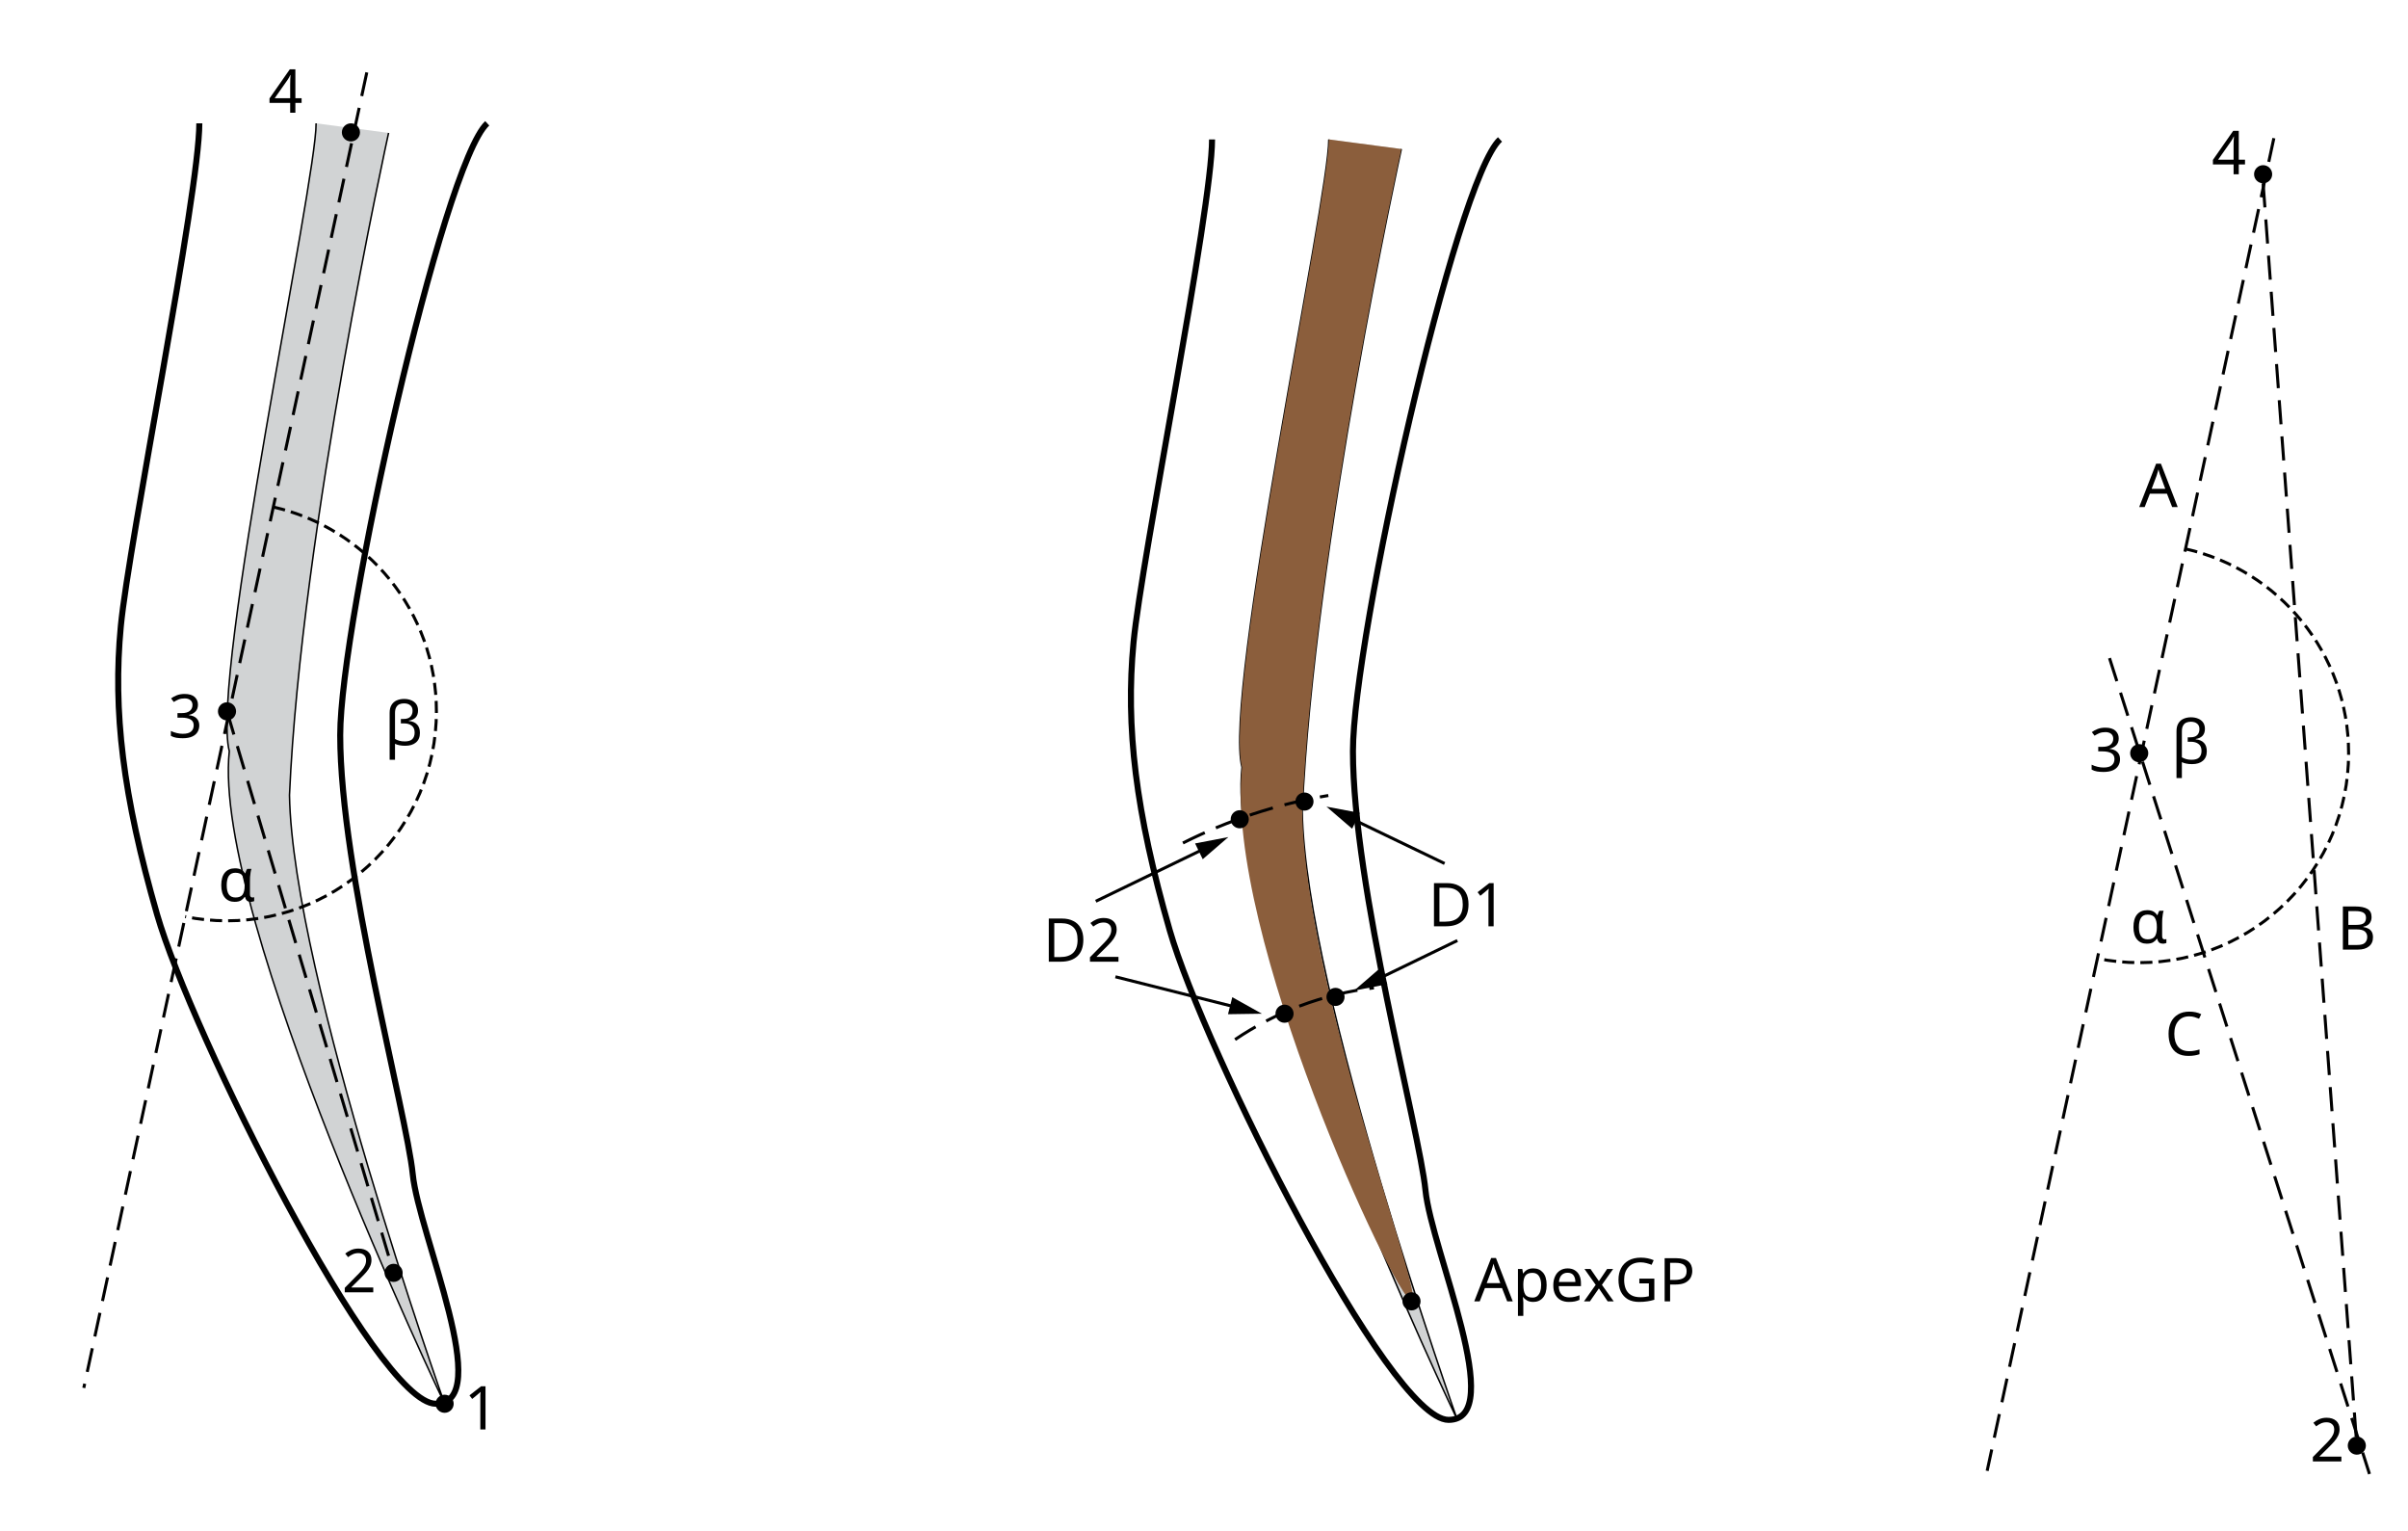
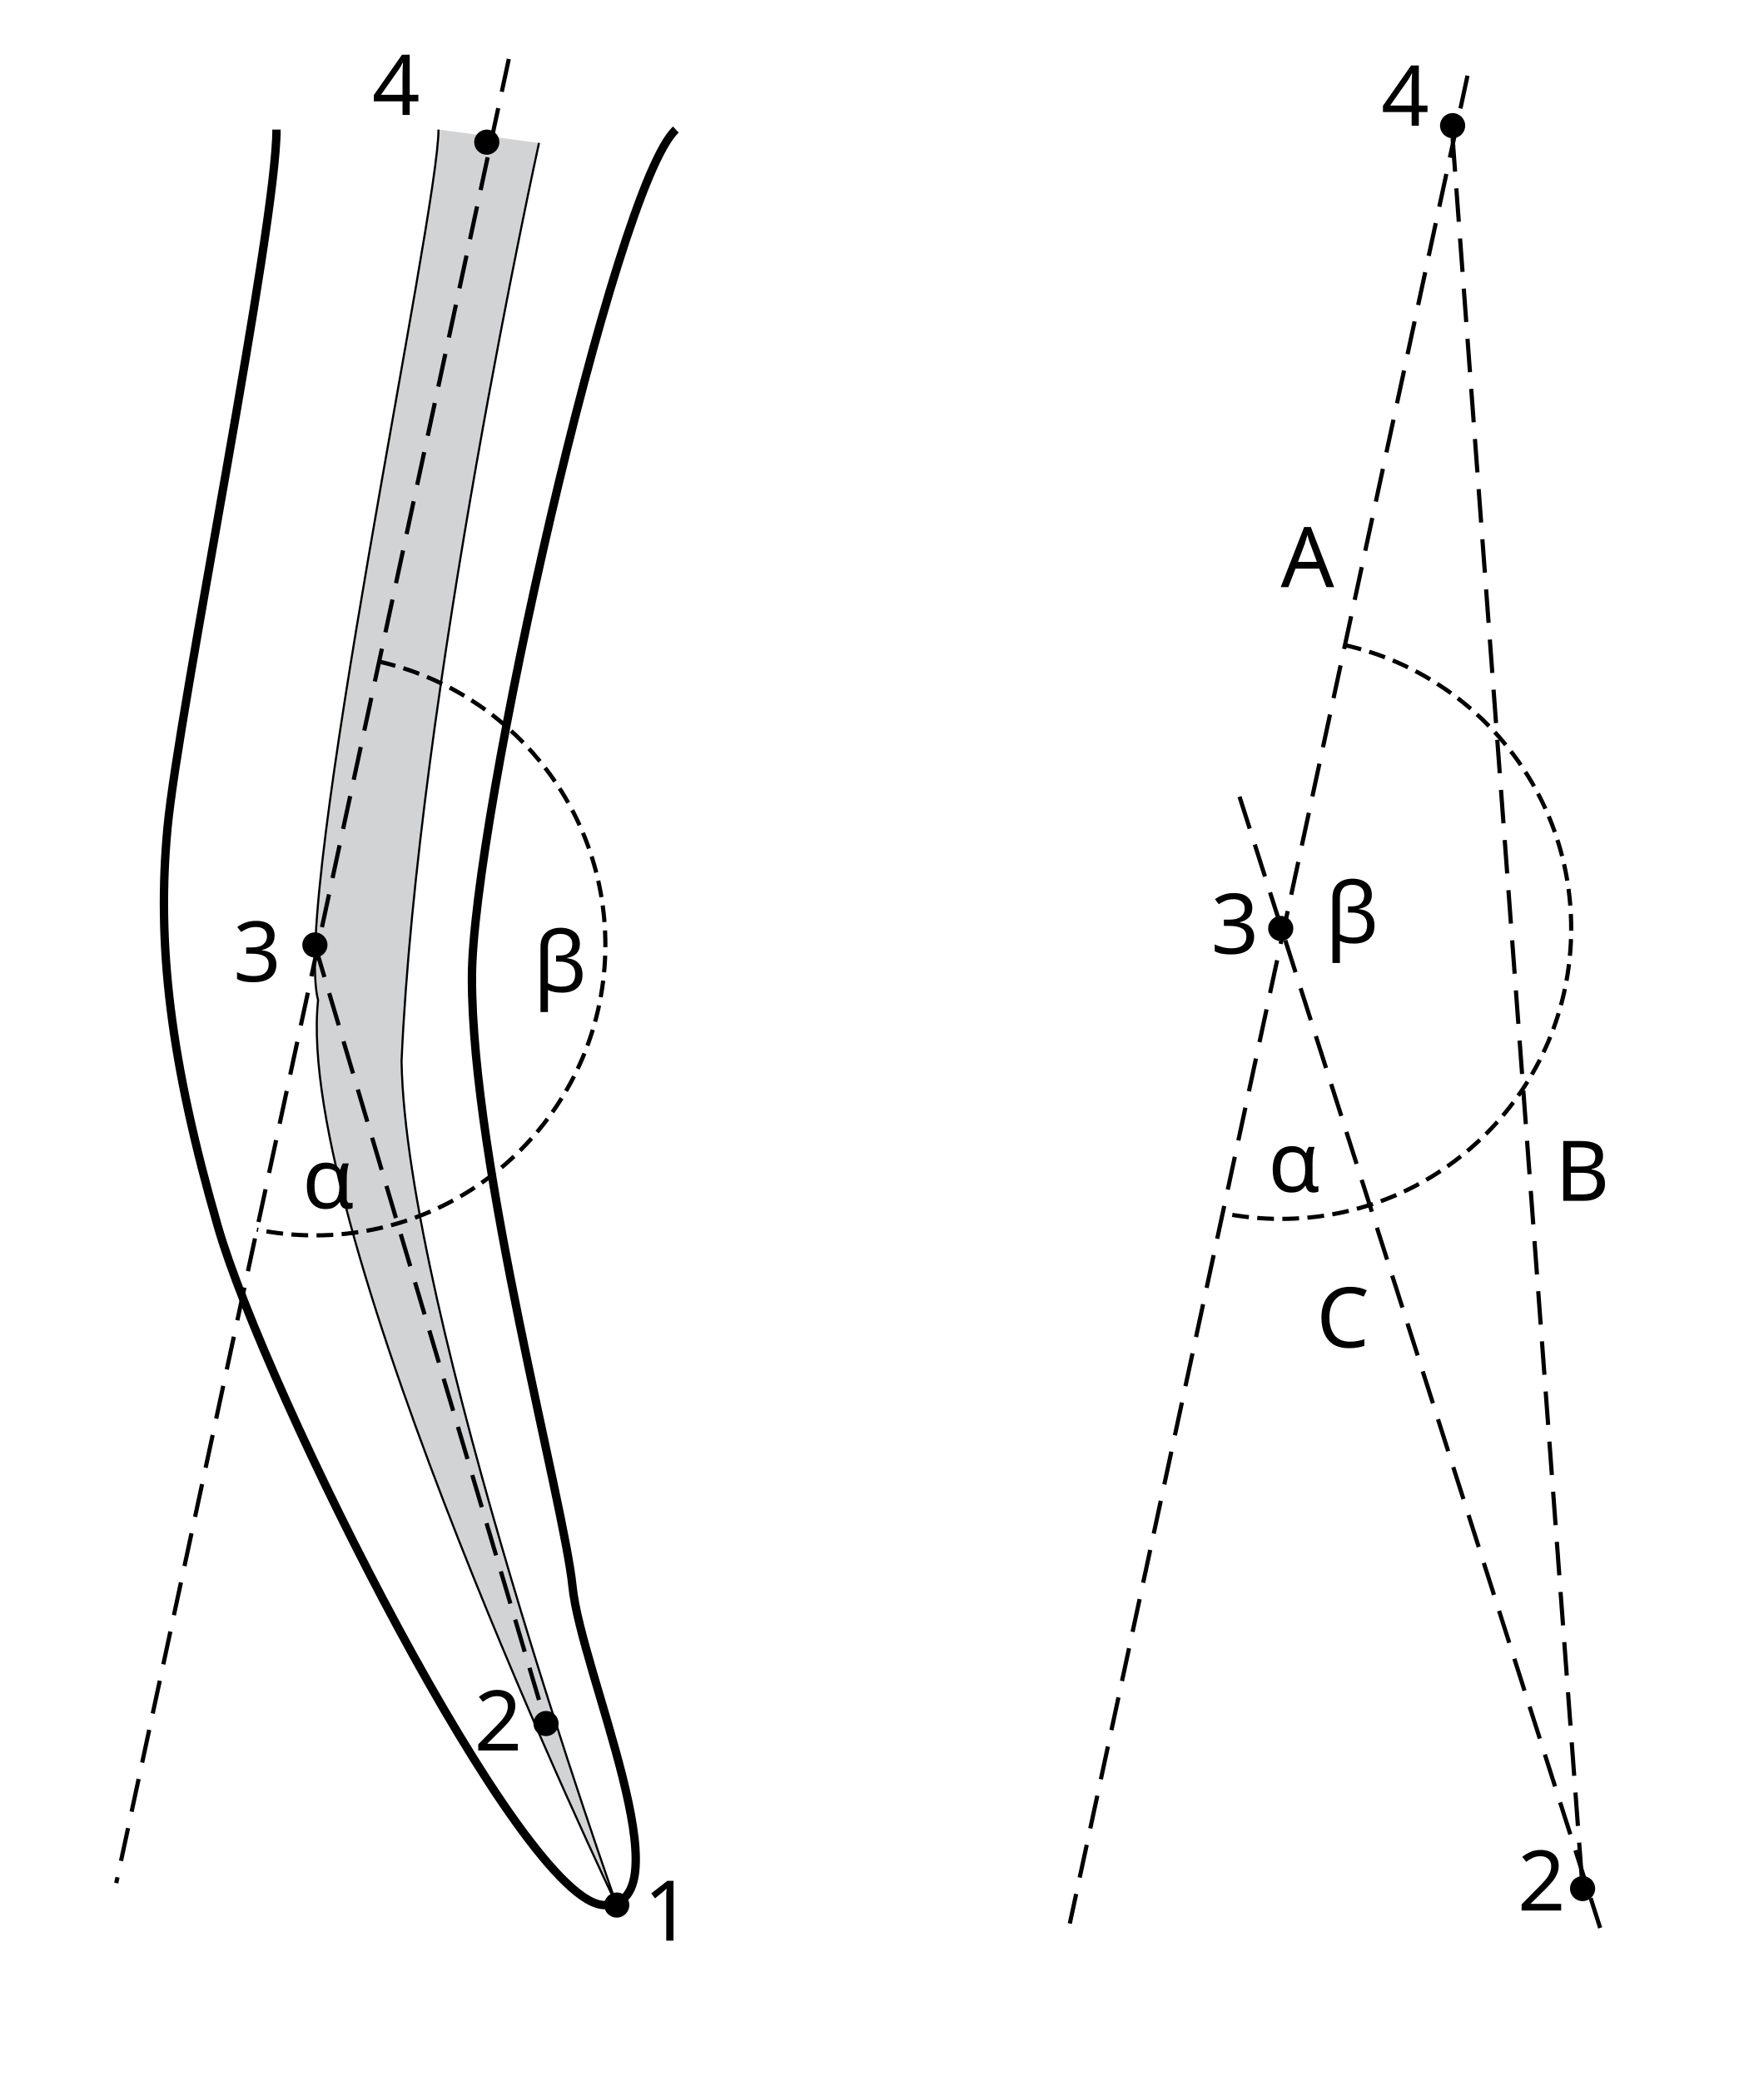
- <svg xmlns="http://www.w3.org/2000/svg" xmlns:xlink="http://www.w3.org/1999/xlink" version="1.1" id="Layer_1" x="0px" y="0px" width="398.667px" height="253.333px" viewBox="0 0 398.667 253.333" enable-background="new 0 0 398.667 253.333" xml:space="preserve">
-   <g>
-     <defs>
+ <svg xmlns="http://www.w3.org/2000/svg" xmlns:xlink="http://www.w3.org/1999/xlink" version="1.1" id="Layer_1" x="0px" y="0px" width="210.536" height="248.391" viewBox="0 0 210.536 248.391" enable-background="new 0 0 398.667 253.333" xml:space="preserve">
+   <defs id="defs167">
+     <defs id="defs33">
+       <rect id="SVGID_5_" width="398.667" height="253.333" x="0" y="0" />
+     </defs>
+     <clipPath id="SVGID_6_">
+       <use xlink:href="#SVGID_5_" overflow="visible" id="use35" />
+     </clipPath>
+     <defs id="defs11">
+       <rect id="SVGID_3_" width="398.667" height="253.333" x="0" y="0" />
+     </defs>
+     <clipPath id="SVGID_4_">
+       <use xlink:href="#SVGID_3_" overflow="visible" id="use13" />
+     </clipPath>
+     <defs id="defs73">
+       <rect id="SVGID_7_" width="398.667" height="253.333" x="0" y="0" />
+     </defs>
+     <clipPath id="SVGID_8_">
+       <use xlink:href="#SVGID_7_" overflow="visible" id="use75" />
+     </clipPath>
+     <defs id="defs91">
+       <rect id="SVGID_9_" width="398.667" height="253.333" x="0" y="0" />
+     </defs>
+     <clipPath id="SVGID_10_">
+       <use xlink:href="#SVGID_9_" overflow="visible" id="use93" />
+     </clipPath>
+   </defs>
+   <g id="g8" transform="translate(0,-4.942153)">
+     <defs id="defs3">
      <rect id="SVGID_1_" x="149.666" y="48.613" width="249" height="204.72" />
    </defs>
    <clipPath id="SVGID_2_">
-       <use xlink:href="#SVGID_1_" overflow="visible" />
+       <use xlink:href="#SVGID_1_" overflow="visible" id="use5" />
    </clipPath>
  </g>
-   <g>
-     <defs>
-       <rect id="SVGID_3_" width="398.667" height="253.333" />
-     </defs>
-     <clipPath id="SVGID_4_">
-       <use xlink:href="#SVGID_3_" overflow="visible" />
-     </clipPath>
-     <path clip-path="url(#SVGID_4_)" fill="#D1D3D4" d="M52.333,20.41c0.051,9.672-17.525,91.702-14.371,103.92   c-2.912,27.471,35.649,108.003,35.649,108.003S48.45,161.609,47.926,131.606C49.856,87.829,64.333,22,64.333,22" />
-     <path clip-path="url(#SVGID_4_)" fill="none" stroke="#000000" stroke-width="0.25" stroke-miterlimit="10" d="M52.333,20.41   c0.051,9.672-17.525,91.702-14.371,103.92c-2.912,27.471,35.649,108.003,35.649,108.003S48.45,161.609,47.926,131.606   C49.856,87.829,64.333,22,64.333,22" />
-     <path clip-path="url(#SVGID_4_)" fill="none" stroke="#000000" stroke-miterlimit="10" d="M33,20.41   C33,32,21.333,89.667,20,103.667s0.333,28,6,47.667s36.3,81,46.15,81s-2.817-28-3.817-38s-12.008-50.334-12.008-72.667   c0-18.667,17.008-94.514,24.342-101.257" />
+   <g id="g1904" transform="translate(0,-4.942153)">
+     <path clip-path="url(#SVGID_4_)" fill="#d1d3d4" d="m 52.333,20.41 c 0.051,9.672 -17.525,91.702 -14.371,103.92 -2.912,27.471 35.649,108.003 35.649,108.003 0,0 -25.161,-70.724 -25.685,-100.727 C 49.856,87.829 64.333,22 64.333,22" id="path16" />
+     <path clip-path="url(#SVGID_4_)" fill="none" stroke="#000000" stroke-width="0.25" stroke-miterlimit="10" d="m 52.333,20.41 c 0.051,9.672 -17.525,91.702 -14.371,103.92 -2.912,27.471 35.649,108.003 35.649,108.003 0,0 -25.161,-70.724 -25.685,-100.727 C 49.856,87.829 64.333,22 64.333,22" id="path18" />
+     <path clip-path="url(#SVGID_4_)" fill="none" stroke="#000000" stroke-miterlimit="10" d="M 33,20.41 C 33,32 21.333,89.667 20,103.667 c -1.333,14 0.333,28 6,47.667 5.667,19.667 36.3,81 46.15,81 9.85,0 -2.817,-28 -3.817,-38 -1,-10 -12.008,-50.334 -12.008,-72.667 C 56.325,103 73.333,27.153 80.667,20.41" id="path20" />
+     <text transform="translate(44.4165,18.6597)" font-family="ArialMT" font-size="10px" id="text24">4</text>
+     <text transform="translate(27.8364,122.0898)" font-family="ArialMT" font-size="10px" id="text28">3</text>
+     <path clip-path="url(#SVGID_6_)" d="m 39.083,117.733 c 0,0.828 -0.672,1.5 -1.5,1.5 -0.828,0 -1.5,-0.672 -1.5,-1.5 0,-0.828 0.672,-1.5 1.5,-1.5 0.828,0 1.5,0.672 1.5,1.5" id="path46" />
+     <path clip-path="url(#SVGID_6_)" d="m 75.111,232.333 c 0,0.828 -0.672,1.5 -1.5,1.5 -0.828,0 -1.5,-0.672 -1.5,-1.5 0,-0.828 0.672,-1.5 1.5,-1.5 0.828,0 1.5,0.672 1.5,1.5" id="path48" />
+     <path clip-path="url(#SVGID_6_)" d="m 66.667,210.666 c 0,0.828 -0.672,1.5 -1.5,1.5 -0.828,0 -1.5,-0.672 -1.5,-1.5 0,-0.828 0.672,-1.5 1.5,-1.5 0.828,0 1.5,0.672 1.5,1.5" id="path52" />
+     <path clip-path="url(#SVGID_6_)" d="m 59.598,21.91 c 0,0.828 -0.672,1.5 -1.5,1.5 -0.828,0 -1.5,-0.672 -1.5,-1.5 0,-0.828 0.672,-1.5 1.5,-1.5 0.827,0 1.5,0.672 1.5,1.5" id="path62" />
+     <text transform="translate(76.8335,236.583)" font-family="ArialMT" font-size="10px" id="text66">1</text>
+     <text transform="translate(56.5938,213.8828)" font-family="ArialMT" font-size="10px" id="text68">2</text>
+     <line clip-path="url(#SVGID_8_)" fill="none" stroke="#000000" stroke-width="0.5" stroke-miterlimit="10" stroke-dasharray="4, 2" x1="60.729" y1="11.984" x2="13.873" y2="229.711" id="line78" />
+     <line clip-path="url(#SVGID_8_)" fill="none" stroke="#000000" stroke-width="0.5" stroke-miterlimit="10" stroke-dasharray="4, 2" x1="37.583" y1="117.733" x2="65.167" y2="210.666" id="line80" />
+     <path clip-path="url(#SVGID_8_)" fill="none" stroke="#000000" stroke-width="0.5" stroke-miterlimit="10" stroke-dasharray="2, 1" d="m 45.249,83.917 c 15.458,3.489 27.002,17.304 27.002,33.816 0,19.146 -15.521,34.667 -34.667,34.667 -2.371,0 -4.687,-0.237 -6.925,-0.691" id="path82" />
+     <text transform="translate(36.0835,149.167)" font-family="ArialMT" font-size="10px" id="text86">α</text>
+     <text transform="translate(63.6636,123.3364)" font-family="ArialMT" font-size="10px" id="text88">β</text>
  </g>
-   <text transform="matrix(1 0 0 1 44.4165 18.6597)" font-family="'ArialMT'" font-size="10">4</text>
-   <text transform="matrix(1 0 0 1 366.166 28.8398)" font-family="'ArialMT'" font-size="10">4</text>
-   <text transform="matrix(1 0 0 1 27.8364 122.0898)" font-family="'ArialMT'" font-size="10">3</text>
-   <text transform="matrix(1 0 0 1 345.8369 127.6699)" font-family="'ArialMT'" font-size="10">3</text>
-   <g>
-     <defs>
-       <rect id="SVGID_5_" width="398.667" height="253.333" />
-     </defs>
-     <clipPath id="SVGID_6_">
-       <use xlink:href="#SVGID_5_" overflow="visible" />
-     </clipPath>
-     <path clip-path="url(#SVGID_6_)" fill="#D1D3D4" d="M220,23.076c0.051,9.672-17.525,91.702-14.371,103.92   c-2.912,27.471,35.649,108.003,35.649,108.003s-25.161-70.723-25.686-100.726C217.523,90.495,232,24.666,232,24.666" />
-     <path clip-path="url(#SVGID_6_)" fill="none" stroke="#000000" stroke-width="0.25" stroke-miterlimit="10" d="M220,23.076   c0.051,9.672-17.525,91.702-14.371,103.92c-2.912,27.471,35.649,108.003,35.649,108.003s-25.161-70.723-25.686-100.726   C217.523,90.495,232,24.666,232,24.666" />
-     <path clip-path="url(#SVGID_6_)" fill="none" stroke="#000000" stroke-miterlimit="10" d="M200.667,23.076   c0,11.59-11.667,69.257-13,83.257s0.333,28,6,47.666c5.667,19.667,36.3,81,46.15,81c9.851,0-2.816-28-3.816-38   s-12.008-50.333-12.008-72.666c0-18.667,17.008-94.514,24.342-101.257" />
-     <path clip-path="url(#SVGID_6_)" fill="#8B5E3C" d="M220,23.076c0.051,9.672-17.525,91.702-14.371,103.92   c-2.912,27.471,25.211,87.562,28.062,88.385c2.849,0.824-17.573-51.104-18.098-81.107C217.523,90.495,232,24.666,232,24.666" />
-     <path clip-path="url(#SVGID_6_)" d="M39.083,117.733c0,0.828-0.672,1.5-1.5,1.5s-1.5-0.672-1.5-1.5s0.672-1.5,1.5-1.5   S39.083,116.905,39.083,117.733" />
-     <path clip-path="url(#SVGID_6_)" d="M75.111,232.333c0,0.828-0.672,1.5-1.5,1.5s-1.5-0.672-1.5-1.5s0.672-1.5,1.5-1.5   S75.111,231.505,75.111,232.333" />
-     <path clip-path="url(#SVGID_6_)" d="M235.189,215.381c0,0.828-0.672,1.5-1.5,1.5s-1.5-0.672-1.5-1.5s0.672-1.5,1.5-1.5   S235.189,214.553,235.189,215.381" />
-     <path clip-path="url(#SVGID_6_)" d="M66.667,210.666c0,0.828-0.672,1.5-1.5,1.5c-0.828,0-1.5-0.672-1.5-1.5s0.672-1.5,1.5-1.5   C65.995,209.166,66.667,209.838,66.667,210.666" />
-     <path clip-path="url(#SVGID_6_)" d="M222.606,164.998c0,0.828-0.672,1.5-1.5,1.5s-1.5-0.672-1.5-1.5s0.672-1.5,1.5-1.5   S222.606,164.17,222.606,164.998" />
-     <path clip-path="url(#SVGID_6_)" d="M214.167,167.776c0,0.828-0.672,1.5-1.5,1.5s-1.5-0.672-1.5-1.5s0.672-1.5,1.5-1.5   S214.167,166.948,214.167,167.776" />
-     <path clip-path="url(#SVGID_6_)" d="M217.468,132.666c0,0.828-0.672,1.5-1.5,1.5s-1.5-0.672-1.5-1.5s0.672-1.5,1.5-1.5   S217.468,131.838,217.468,132.666" />
-     <path clip-path="url(#SVGID_6_)" d="M206.75,135.594c0,0.828-0.672,1.5-1.5,1.5s-1.5-0.672-1.5-1.5s0.672-1.5,1.5-1.5   S206.75,134.766,206.75,135.594" />
-     <path clip-path="url(#SVGID_6_)" d="M59.598,21.91c0,0.828-0.672,1.5-1.5,1.5c-0.828,0-1.5-0.672-1.5-1.5   c0-0.828,0.672-1.5,1.5-1.5C58.925,20.41,59.598,21.082,59.598,21.91" />
+   <g id="g1886" transform="translate(-201.3104,-13.83803)">
+     <text transform="translate(366.166,28.8398)" font-family="ArialMT" font-size="10px" id="text26">4</text>
+     <text transform="translate(345.8369,127.6699)" font-family="ArialMT" font-size="10px" id="text30">3</text>
+     <text transform="translate(382.4336,241.8828)" font-family="ArialMT" font-size="10px" id="text70">2</text>
+     <path clip-path="url(#SVGID_10_)" d="m 355.667,124.661 c 0,0.828 -0.672,1.5 -1.5,1.5 -0.828,0 -1.5,-0.672 -1.5,-1.5 0,-0.828 0.672,-1.5 1.5,-1.5 0.828,0 1.5,0.672 1.5,1.5" id="path96" />
+     <path clip-path="url(#SVGID_10_)" d="m 391.694,239.261 c 0,0.828 -0.672,1.5 -1.5,1.5 -0.827,0 -1.5,-0.672 -1.5,-1.5 0,-0.828 0.673,-1.5 1.5,-1.5 0.828,0 1.5,0.672 1.5,1.5" id="path98" />
+     <path clip-path="url(#SVGID_10_)" d="m 376.181,28.837 c 0,0.828 -0.672,1.5 -1.5,1.5 -0.828,0 -1.5,-0.672 -1.5,-1.5 0,-0.828 0.672,-1.5 1.5,-1.5 0.828,0 1.5,0.672 1.5,1.5" id="path100" />
+     <line clip-path="url(#SVGID_10_)" fill="none" stroke="#000000" stroke-width="0.5" stroke-miterlimit="10" stroke-dasharray="4, 2" x1="376.46" y1="22.872" x2="328.994" y2="243.433" id="line102" />
+     <line clip-path="url(#SVGID_10_)" fill="none" stroke="#000000" stroke-width="0.5" stroke-miterlimit="10" stroke-dasharray="4, 2" x1="374.681" y1="30.337" x2="390.194" y2="239.26" id="line104" />
+     <line clip-path="url(#SVGID_10_)" fill="none" stroke="#000000" stroke-width="0.5" stroke-miterlimit="10" stroke-dasharray="4, 2" x1="349.25" y1="108.927" x2="392.292" y2="243.96" id="line106" />
+     <path clip-path="url(#SVGID_10_)" fill="none" stroke="#000000" stroke-width="0.5" stroke-miterlimit="10" stroke-dasharray="2, 1" d="m 361.832,90.845 c 15.458,3.489 27.002,17.304 27.002,33.816 0,19.146 -15.521,34.667 -34.667,34.667 -2.371,0 -4.687,-0.237 -6.925,-0.691" id="path108" />
+     <text transform="translate(352.666,156.0938)" font-family="ArialMT" font-size="10px" id="text112">α</text>
+     <text transform="translate(359.4961,126.374)" font-family="ArialMT" font-size="10px" id="text114">β</text>
+     <text transform="translate(354.167,83.917)" font-family="ArialMT" font-size="10px" id="text158">A</text>
+     <text transform="translate(386.917,157.167)" font-family="ArialMT" font-size="10px" id="text160">B</text>
+     <text transform="translate(358.417,174.667)" font-family="ArialMT" font-size="10px" id="text162">C</text>
  </g>
-   <text transform="matrix(1 0 0 1 76.8335 236.583)" font-family="'ArialMT'" font-size="10">1</text>
-   <text transform="matrix(1 0 0 1 56.5938 213.8828)" font-family="'ArialMT'" font-size="10">2</text>
-   <text transform="matrix(1 0 0 1 382.4336 241.8828)" font-family="'ArialMT'" font-size="10">2</text>
-   <g>
-     <defs>
-       <rect id="SVGID_7_" width="398.667" height="253.333" />
-     </defs>
-     <clipPath id="SVGID_8_">
-       <use xlink:href="#SVGID_7_" overflow="visible" />
-     </clipPath>
-     <line clip-path="url(#SVGID_8_)" fill="none" stroke="#000000" stroke-width="0.5" stroke-miterlimit="10" stroke-dasharray="4,2" x1="60.729" y1="11.984" x2="13.873" y2="229.711" />
-     <line clip-path="url(#SVGID_8_)" fill="none" stroke="#000000" stroke-width="0.5" stroke-miterlimit="10" stroke-dasharray="4,2" x1="37.583" y1="117.733" x2="65.167" y2="210.666" />
-     <path clip-path="url(#SVGID_8_)" fill="none" stroke="#000000" stroke-width="0.5" stroke-miterlimit="10" stroke-dasharray="2,1" d="   M45.249,83.917c15.458,3.489,27.002,17.304,27.002,33.816c0,19.146-15.521,34.667-34.667,34.667c-2.371,0-4.687-0.237-6.925-0.691" />
-   </g>
-   <text transform="matrix(1 0 0 1 36.0835 149.167)" font-family="'ArialMT'" font-size="10">α</text>
-   <text transform="matrix(1 0 0 1 63.6636 123.3364)" font-family="'ArialMT'" font-size="10">β</text>
-   <g>
-     <defs>
-       <rect id="SVGID_9_" width="398.667" height="253.333" />
-     </defs>
-     <clipPath id="SVGID_10_">
-       <use xlink:href="#SVGID_9_" overflow="visible" />
-     </clipPath>
-     <path clip-path="url(#SVGID_10_)" d="M355.667,124.661c0,0.828-0.672,1.5-1.5,1.5s-1.5-0.672-1.5-1.5s0.672-1.5,1.5-1.5   S355.667,123.833,355.667,124.661" />
-     <path clip-path="url(#SVGID_10_)" d="M391.694,239.261c0,0.828-0.672,1.5-1.5,1.5c-0.827,0-1.5-0.672-1.5-1.5s0.673-1.5,1.5-1.5   C391.022,237.761,391.694,238.433,391.694,239.261" />
-     <path clip-path="url(#SVGID_10_)" d="M376.181,28.837c0,0.828-0.672,1.5-1.5,1.5s-1.5-0.672-1.5-1.5c0-0.828,0.672-1.5,1.5-1.5   S376.181,28.009,376.181,28.837" />
-     <line clip-path="url(#SVGID_10_)" fill="none" stroke="#000000" stroke-width="0.5" stroke-miterlimit="10" stroke-dasharray="4,2" x1="376.46" y1="22.872" x2="328.994" y2="243.433" />
-     <line clip-path="url(#SVGID_10_)" fill="none" stroke="#000000" stroke-width="0.5" stroke-miterlimit="10" stroke-dasharray="4,2" x1="374.681" y1="30.337" x2="390.194" y2="239.26" />
-     <line clip-path="url(#SVGID_10_)" fill="none" stroke="#000000" stroke-width="0.5" stroke-miterlimit="10" stroke-dasharray="4,2" x1="349.25" y1="108.927" x2="392.292" y2="243.96" />
-     <path clip-path="url(#SVGID_10_)" fill="none" stroke="#000000" stroke-width="0.5" stroke-miterlimit="10" stroke-dasharray="2,1" d="   M361.832,90.845c15.458,3.489,27.002,17.304,27.002,33.816c0,19.146-15.521,34.667-34.667,34.667c-2.371,0-4.687-0.237-6.925-0.691   " />
-   </g>
-   <text transform="matrix(1 0 0 1 352.666 156.0938)" font-family="'ArialMT'" font-size="10">α</text>
-   <text transform="matrix(1 0 0 1 359.4961 126.374)" font-family="'ArialMT'" font-size="10">β</text>
-   <text transform="matrix(1 0 0 1 244.0762 215.3838)" font-family="'ArialMT'" font-size="10">ApexGP</text>
-   <g>
-     <defs>
-       <rect id="SVGID_11_" width="398.667" height="253.333" />
-     </defs>
-     <clipPath id="SVGID_12_">
-       <use xlink:href="#SVGID_11_" overflow="visible" />
-     </clipPath>
-     <path clip-path="url(#SVGID_12_)" fill="none" stroke="#000000" stroke-width="0.5" stroke-miterlimit="10" stroke-dasharray="4,2" d="   M204.477,172.055c6.714-4.536,14.54-7.554,22.982-8.557" />
-     <path clip-path="url(#SVGID_12_)" fill="none" stroke="#000000" stroke-width="0.5" stroke-miterlimit="10" stroke-dasharray="4,2" d="   M195.846,139.525c7.46-3.756,15.55-6.444,24.07-7.863" />
-   </g>
-   <text transform="matrix(1 0 0 1 236.4395 153.3066)" font-family="'ArialMT'" font-size="10">D1</text>
-   <text transform="matrix(1 0 0 1 172.6694 159.167)" font-family="'ArialMT'" font-size="10">D2</text>
-   <g>
-     <defs>
-       <rect id="SVGID_13_" width="398.667" height="253.333" />
-     </defs>
-     <clipPath id="SVGID_14_">
-       <use xlink:href="#SVGID_13_" overflow="visible" />
-     </clipPath>
-     <line clip-path="url(#SVGID_14_)" fill="none" stroke="#000000" stroke-width="0.5" stroke-miterlimit="10" x1="223.598" y1="135.424" x2="239.167" y2="142.916" />
-     <polygon clip-path="url(#SVGID_14_)" points="223.86,137.163 219.606,133.504 225.121,134.545  " />
-     <line clip-path="url(#SVGID_14_)" fill="none" stroke="#000000" stroke-width="0.5" stroke-miterlimit="10" x1="228.168" y1="162.021" x2="241.278" y2="155.666" />
-     <polygon clip-path="url(#SVGID_14_)" points="229.693,162.896 224.183,163.953 228.427,160.282  " />
-     <line clip-path="url(#SVGID_14_)" fill="none" stroke="#000000" stroke-width="0.5" stroke-miterlimit="10" x1="204.621" y1="166.694" x2="184.666" y2="161.666" />
-     <polygon clip-path="url(#SVGID_14_)" points="204.016,165.043 208.916,167.776 203.306,167.86  " />
-     <line clip-path="url(#SVGID_14_)" fill="none" stroke="#000000" stroke-width="0.5" stroke-miterlimit="10" x1="199.383" y1="140.47" x2="181.417" y2="149.166" />
-     <polygon clip-path="url(#SVGID_14_)" points="197.858,139.595 203.37,138.54 199.124,142.209  " />
-   </g>
-   <text transform="matrix(1 0 0 1 354.167 83.917)" font-family="'ArialMT'" font-size="10">A</text>
-   <text transform="matrix(1 0 0 1 386.917 157.167)" font-family="'ArialMT'" font-size="10">B</text>
-   <text transform="matrix(1 0 0 1 358.417 174.667)" font-family="'ArialMT'" font-size="10">C</text>
</svg>
